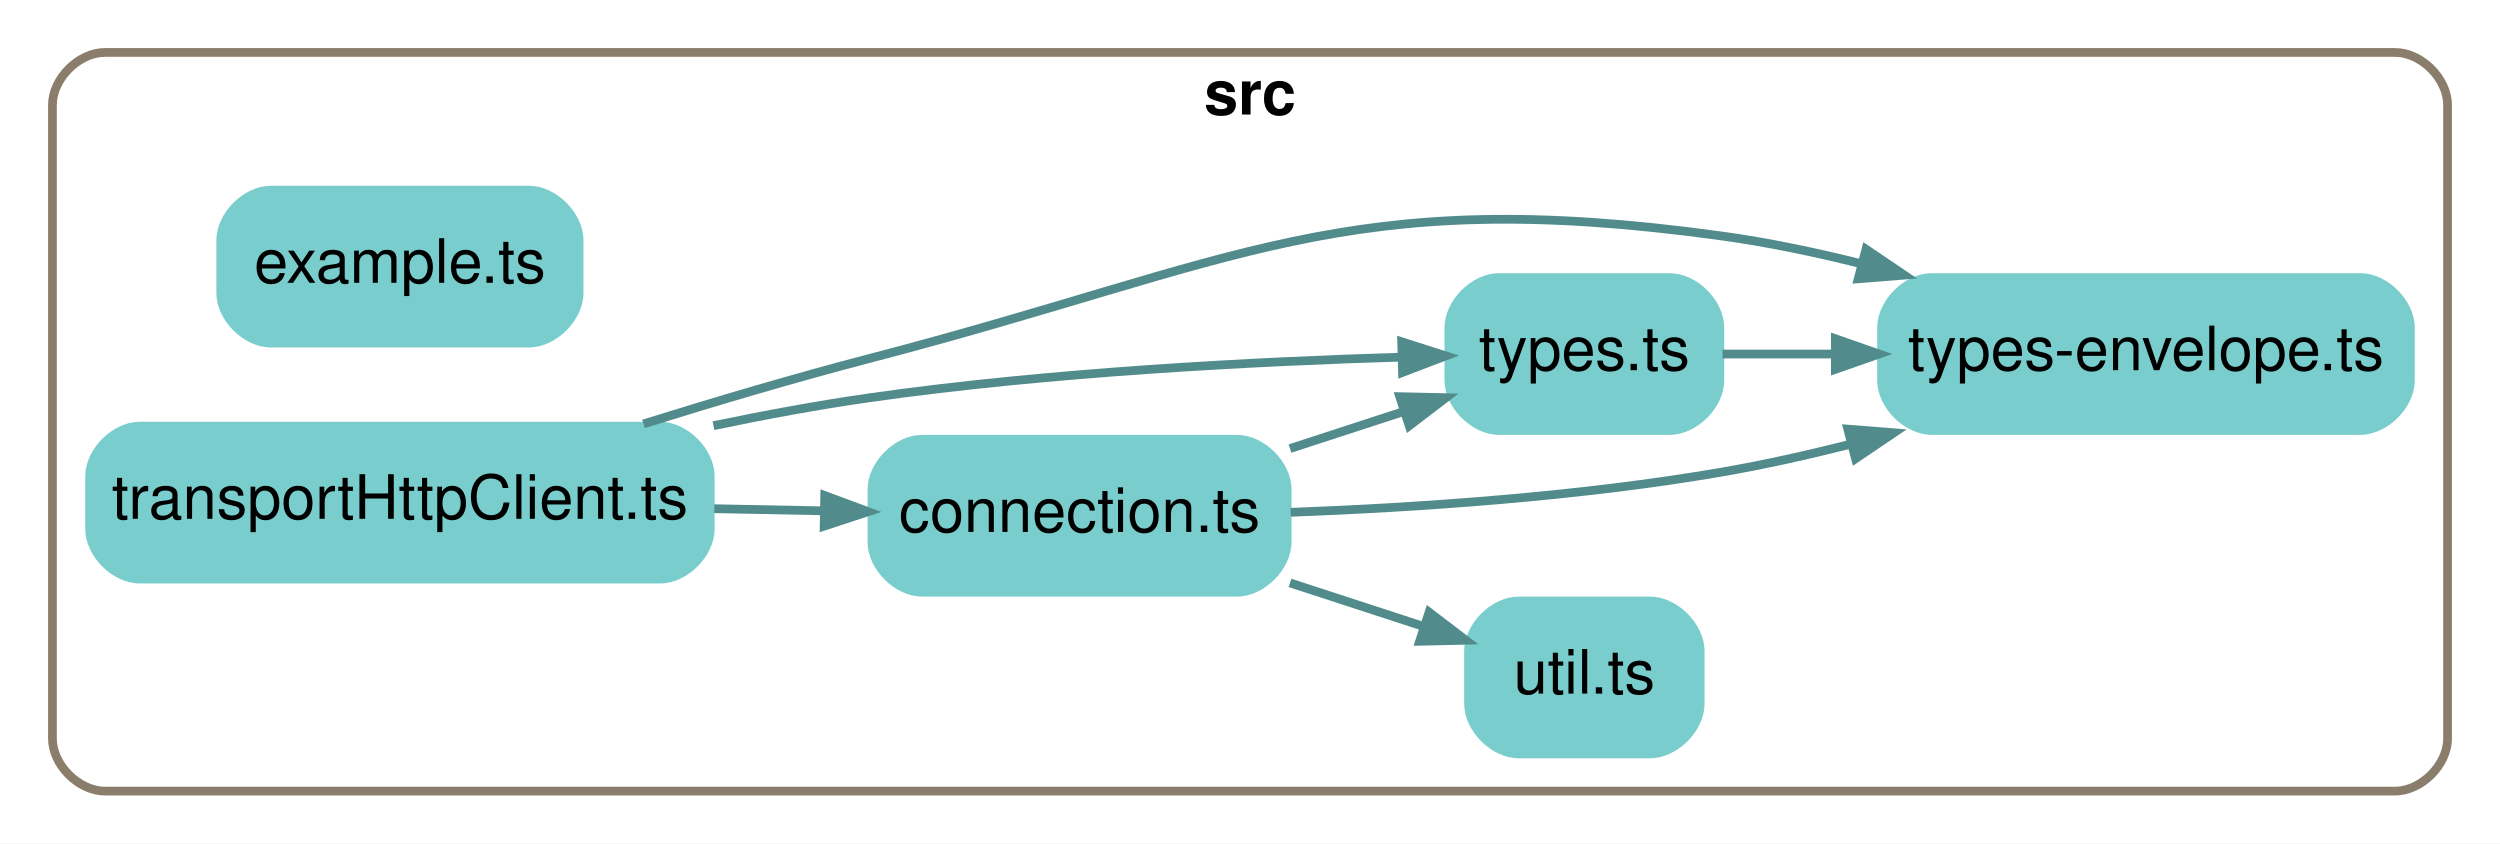
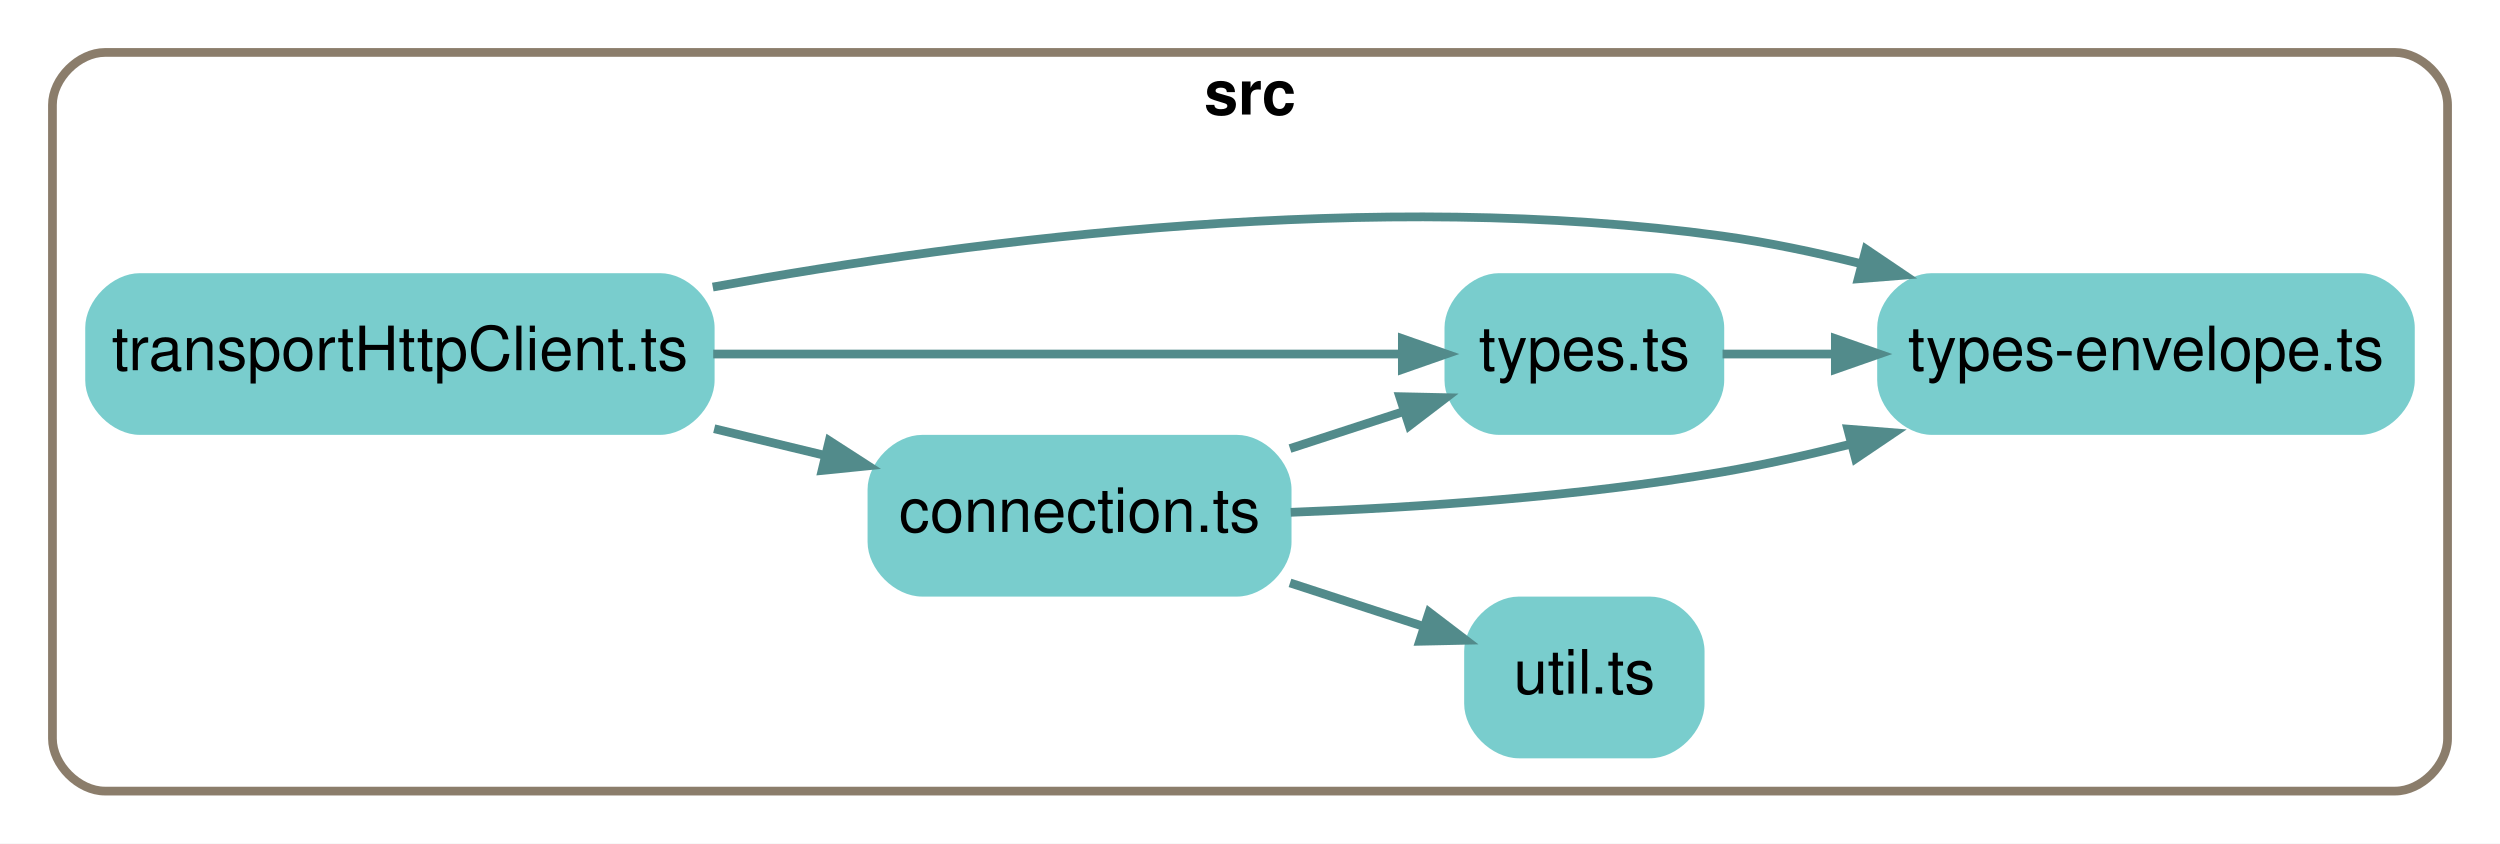
<svg xmlns="http://www.w3.org/2000/svg" width="572pt" height="193pt" viewBox="0.00 0.00 572.00 193.00">
  <g id="graph0" class="graph" transform="scale(1 1) rotate(0) translate(4 189)">
    <polygon fill="white" stroke="transparent" points="-4,4 -4,-189 568,-189 568,4 -4,4" />
    <g id="clust1" class="cluster">
      <path fill="none" stroke="#8b7d6b" stroke-width="2" d="M20,-8C20,-8 544,-8 544,-8 550,-8 556,-14 556,-20 556,-20 556,-165 556,-165 556,-171 550,-177 544,-177 544,-177 20,-177 20,-177 14,-177 8,-171 8,-165 8,-165 8,-20 8,-20 8,-14 14,-8 20,-8" />
      <text text-anchor="start" x="271.5" y="-162.8" font-family="Helvetica,sans-Serif" font-weight="bold" font-size="14.00">src</text>
    </g>
    <g id="node1" class="node">
      <path fill="#79cdcd" stroke="#79cdcd" d="M279,-89C279,-89 207,-89 207,-89 201,-89 195,-83 195,-77 195,-77 195,-65 195,-65 195,-59 201,-53 207,-53 207,-53 279,-53 279,-53 285,-53 291,-59 291,-65 291,-65 291,-77 291,-77 291,-83 285,-89 279,-89" />
      <text text-anchor="middle" x="243" y="-67.3" font-family="Helvetica,sans-Serif" font-size="14.00">connection.ts</text>
    </g>
-     <g id="node4" class="node">
+     <g id="node3" class="node">
      <path fill="#79cdcd" stroke="#79cdcd" d="M536,-126C536,-126 438,-126 438,-126 432,-126 426,-120 426,-114 426,-114 426,-102 426,-102 426,-96 432,-90 438,-90 438,-90 536,-90 536,-90 542,-90 548,-96 548,-102 548,-102 548,-114 548,-114 548,-120 542,-126 536,-126" />
      <text text-anchor="middle" x="487" y="-104.3" font-family="Helvetica,sans-Serif" font-size="14.00">types-envelope.ts</text>
    </g>
    <g id="edge2" class="edge">
      <path fill="none" stroke="#528b8b" stroke-width="2" d="M291.31,-71.78C320.03,-72.86 357.33,-75.35 390,-81 399.66,-82.67 409.74,-84.92 419.59,-87.42" />
      <polygon fill="#528b8b" stroke="#528b8b" stroke-width="2" points="418.77,-90.82 429.33,-89.98 420.55,-84.05 418.77,-90.82" />
    </g>
-     <g id="node5" class="node">
+     <g id="node4" class="node">
      <path fill="#79cdcd" stroke="#79cdcd" d="M378,-126C378,-126 339,-126 339,-126 333,-126 327,-120 327,-114 327,-114 327,-102 327,-102 327,-96 333,-90 339,-90 339,-90 378,-90 378,-90 384,-90 390,-96 390,-102 390,-102 390,-114 390,-114 390,-120 384,-126 378,-126" />
      <text text-anchor="middle" x="358.5" y="-104.3" font-family="Helvetica,sans-Serif" font-size="14.00">types.ts</text>
    </g>
    <g id="edge1" class="edge">
      <path fill="none" stroke="#528b8b" stroke-width="2" d="M291.15,-86.37C299.82,-89.2 308.79,-92.12 317.23,-94.87" />
      <polygon fill="#528b8b" stroke="#528b8b" stroke-width="2" points="316.26,-98.24 326.85,-98.01 318.43,-91.58 316.26,-98.24" />
    </g>
-     <g id="node6" class="node">
+     <g id="node5" class="node">
      <path fill="#79cdcd" stroke="#79cdcd" d="M373.5,-52C373.5,-52 343.5,-52 343.5,-52 337.5,-52 331.5,-46 331.5,-40 331.5,-40 331.5,-28 331.5,-28 331.5,-22 337.5,-16 343.5,-16 343.5,-16 373.5,-16 373.5,-16 379.5,-16 385.5,-22 385.5,-28 385.5,-28 385.5,-40 385.5,-40 385.5,-46 379.5,-52 373.5,-52" />
      <text text-anchor="middle" x="358.5" y="-30.3" font-family="Helvetica,sans-Serif" font-size="14.00">util.ts</text>
    </g>
    <g id="edge3" class="edge">
      <path fill="none" stroke="#528b8b" stroke-width="2" d="M291.15,-55.63C301.36,-52.3 312.01,-48.83 321.7,-45.67" />
      <polygon fill="#528b8b" stroke="#528b8b" stroke-width="2" points="322.98,-48.93 331.4,-42.51 320.81,-42.28 322.98,-48.93" />
    </g>
    <g id="node2" class="node">
-       <path fill="#79cdcd" stroke="#79cdcd" d="M117,-146C117,-146 58,-146 58,-146 52,-146 46,-140 46,-134 46,-134 46,-122 46,-122 46,-116 52,-110 58,-110 58,-110 117,-110 117,-110 123,-110 129,-116 129,-122 129,-122 129,-134 129,-134 129,-140 123,-146 117,-146" />
-       <text text-anchor="middle" x="87.5" y="-124.3" font-family="Helvetica,sans-Serif" font-size="14.00">example.ts</text>
-     </g>
-     <g id="node3" class="node">
-       <path fill="#79cdcd" stroke="#79cdcd" d="M147,-92C147,-92 28,-92 28,-92 22,-92 16,-86 16,-80 16,-80 16,-68 16,-68 16,-62 22,-56 28,-56 28,-56 147,-56 147,-56 153,-56 159,-62 159,-68 159,-68 159,-80 159,-80 159,-86 153,-92 147,-92" />
-       <text text-anchor="middle" x="87.5" y="-70.3" font-family="Helvetica,sans-Serif" font-size="14.00">transportHttpClient.ts</text>
+       <path fill="#79cdcd" stroke="#79cdcd" d="M147,-126C147,-126 28,-126 28,-126 22,-126 16,-120 16,-114 16,-114 16,-102 16,-102 16,-96 22,-90 28,-90 28,-90 147,-90 147,-90 153,-90 159,-96 159,-102 159,-102 159,-114 159,-114 159,-120 153,-126 147,-126" />
+       <text text-anchor="middle" x="87.5" y="-104.3" font-family="Helvetica,sans-Serif" font-size="14.00">transportHttpClient.ts</text>
    </g>
    <g id="edge6" class="edge">
-       <path fill="none" stroke="#528b8b" stroke-width="2" d="M159.41,-72.61C167.8,-72.45 176.29,-72.28 184.47,-72.12" />
-       <polygon fill="#528b8b" stroke="#528b8b" stroke-width="2" points="184.7,-75.62 194.63,-71.93 184.57,-68.62 184.7,-75.62" />
+       <path fill="none" stroke="#528b8b" stroke-width="2" d="M159.41,-90.91C167.9,-88.86 176.48,-86.79 184.74,-84.8" />
+       <polygon fill="#528b8b" stroke="#528b8b" stroke-width="2" points="185.73,-88.16 194.63,-82.42 184.09,-81.36 185.73,-88.16" />
    </g>
    <g id="edge5" class="edge">
-       <path fill="none" stroke="#528b8b" stroke-width="2" d="M143.23,-92.01C159.77,-97.17 178.05,-102.59 195,-107 279.73,-129.06 303.27,-146.96 390,-135 400.4,-133.57 411.25,-131.3 421.77,-128.67" />
+       <path fill="none" stroke="#528b8b" stroke-width="2" d="M159.08,-123.32C220.32,-134.46 311.26,-145.86 390,-135 400.4,-133.57 411.25,-131.3 421.77,-128.67" />
      <polygon fill="#528b8b" stroke="#528b8b" stroke-width="2" points="422.94,-131.98 431.72,-126.05 421.16,-125.21 422.94,-131.98" />
    </g>
    <g id="edge4" class="edge">
-       <path fill="none" stroke="#528b8b" stroke-width="2" d="M159.24,-91.6C171.12,-94.08 183.37,-96.34 195,-98 236.16,-103.87 283.66,-106.29 316.63,-107.29" />
-       <polygon fill="#528b8b" stroke="#528b8b" stroke-width="2" points="316.71,-110.8 326.8,-107.57 316.9,-103.8 316.71,-110.8" />
+       <path fill="none" stroke="#528b8b" stroke-width="2" d="M159.18,-108C209.4,-108 275.09,-108 316.8,-108" />
+       <polygon fill="#528b8b" stroke="#528b8b" stroke-width="2" points="316.86,-111.5 326.86,-108 316.86,-104.5 316.86,-111.5" />
    </g>
    <g id="edge7" class="edge">
      <path fill="none" stroke="#528b8b" stroke-width="2" d="M390.12,-108C397.98,-108 406.77,-108 415.75,-108" />
      <polygon fill="#528b8b" stroke="#528b8b" stroke-width="2" points="415.93,-111.5 425.93,-108 415.93,-104.5 415.93,-111.5" />
    </g>
  </g>
</svg>
